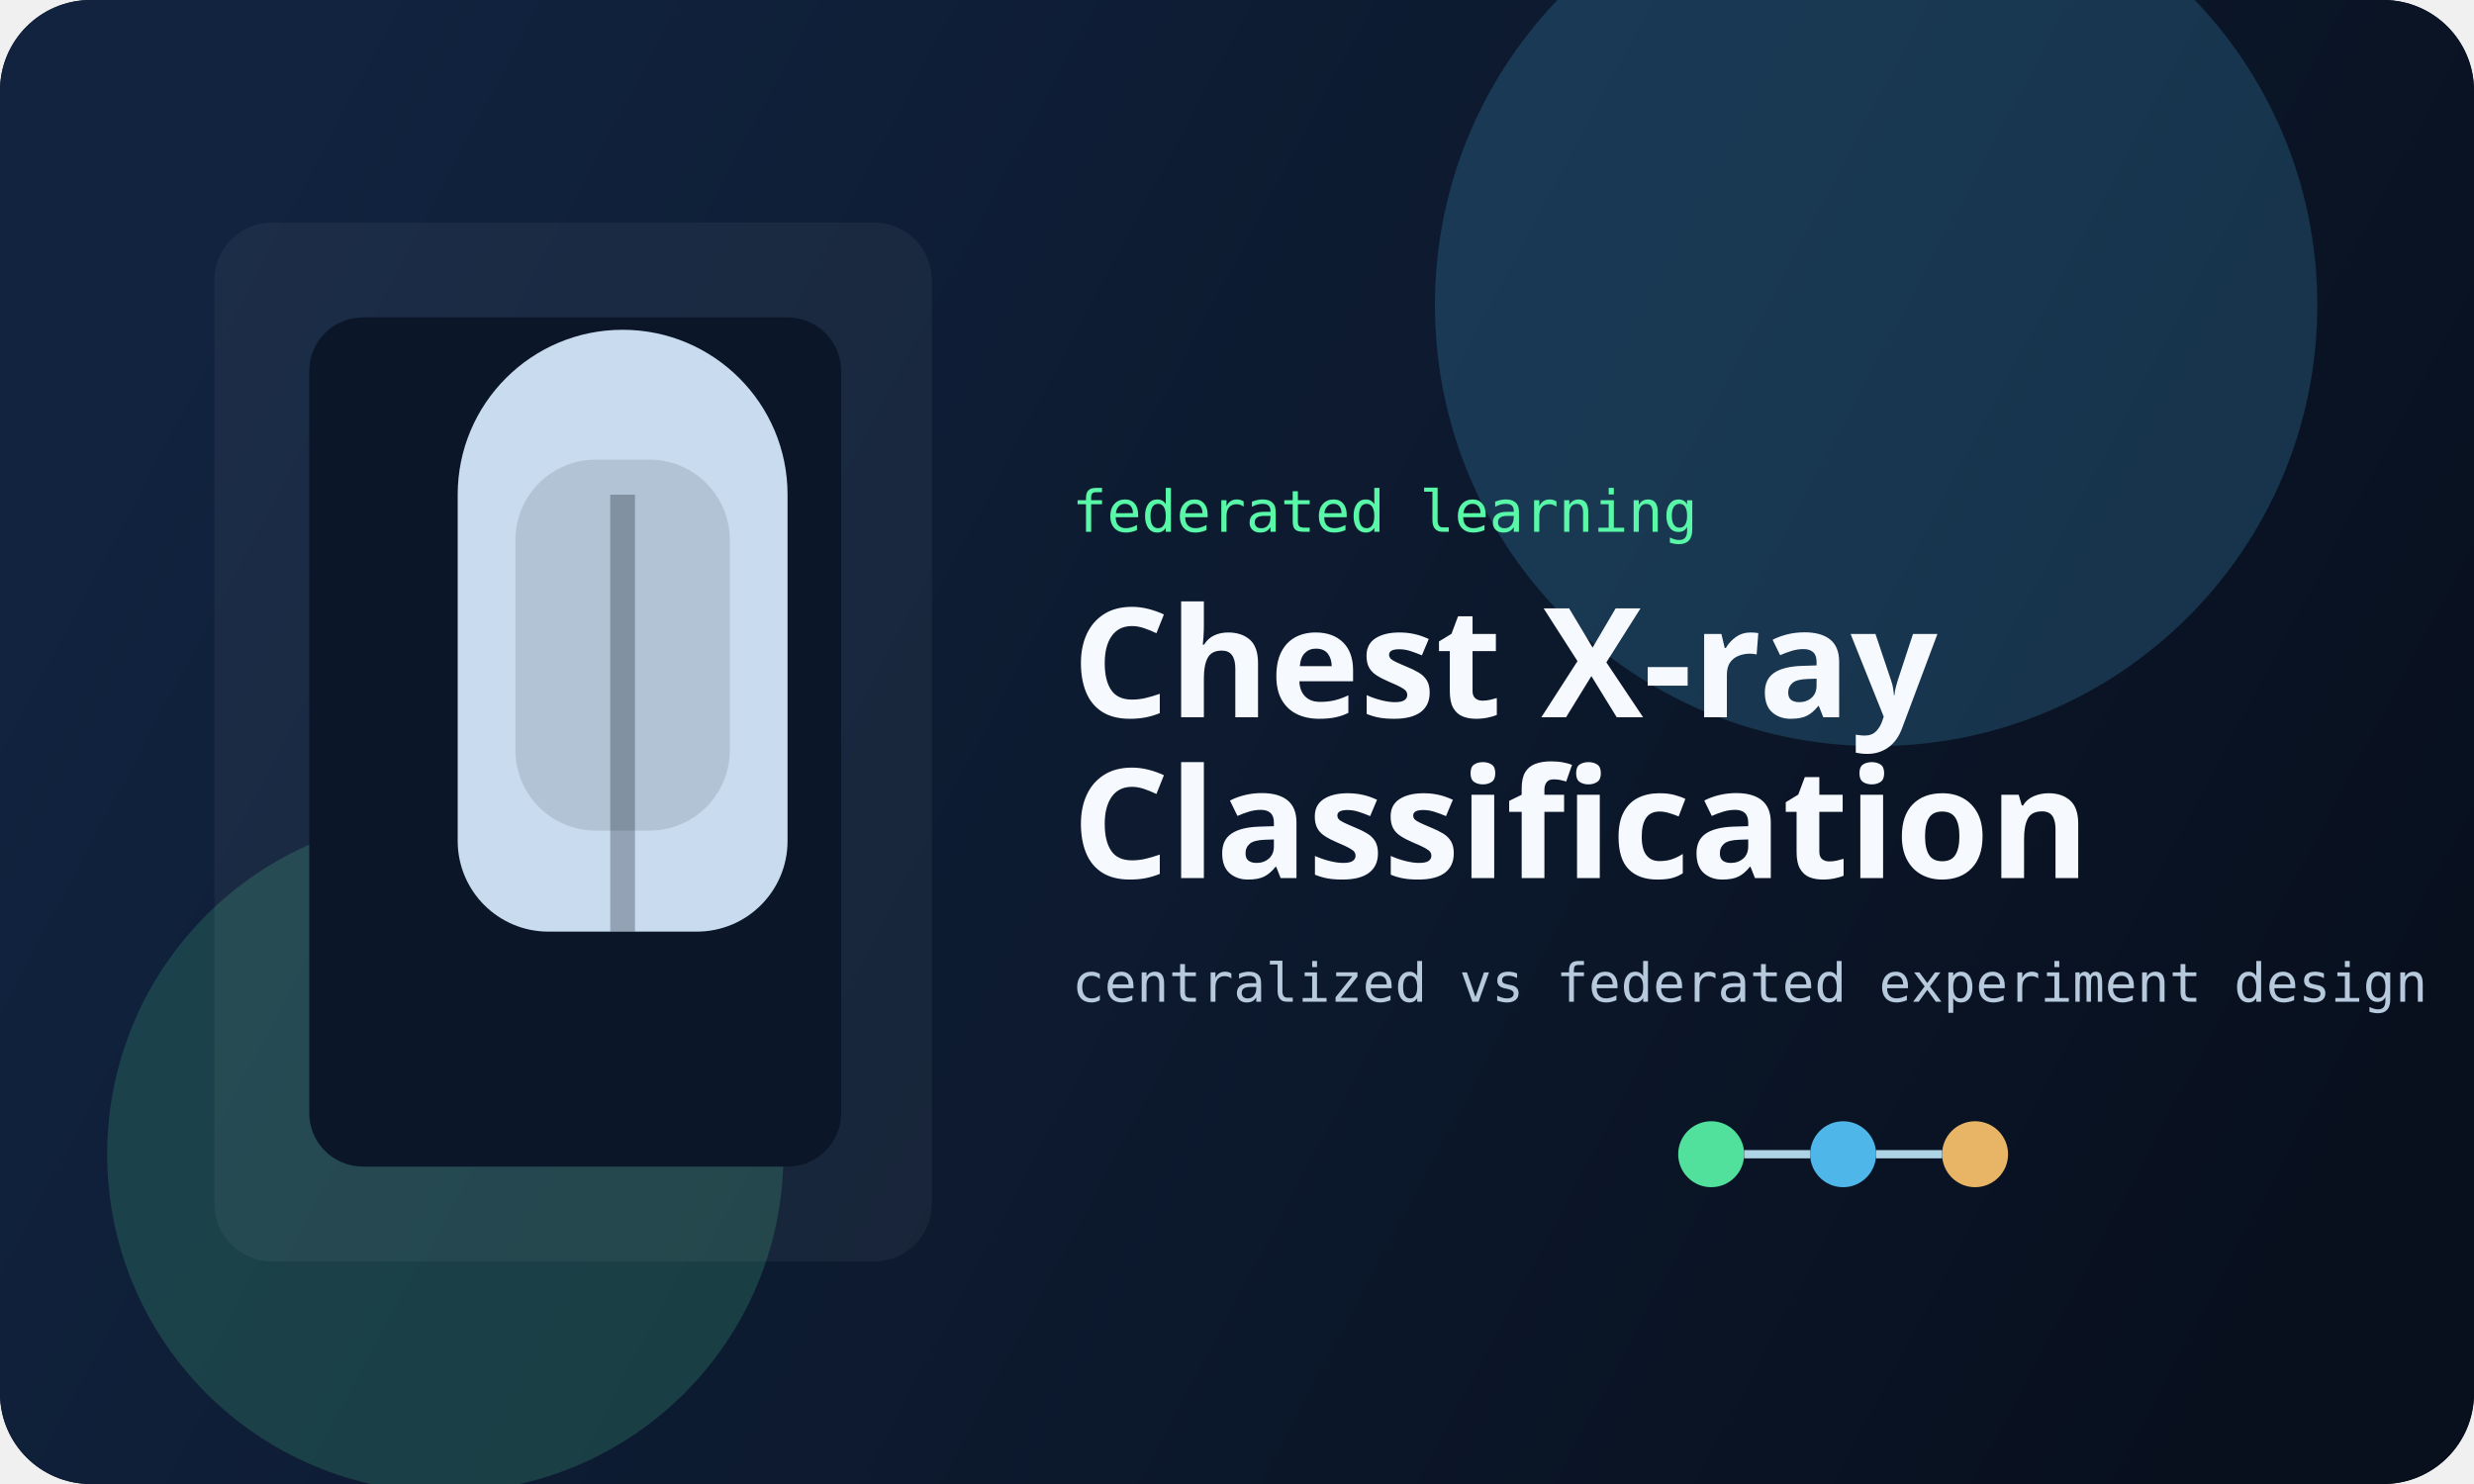
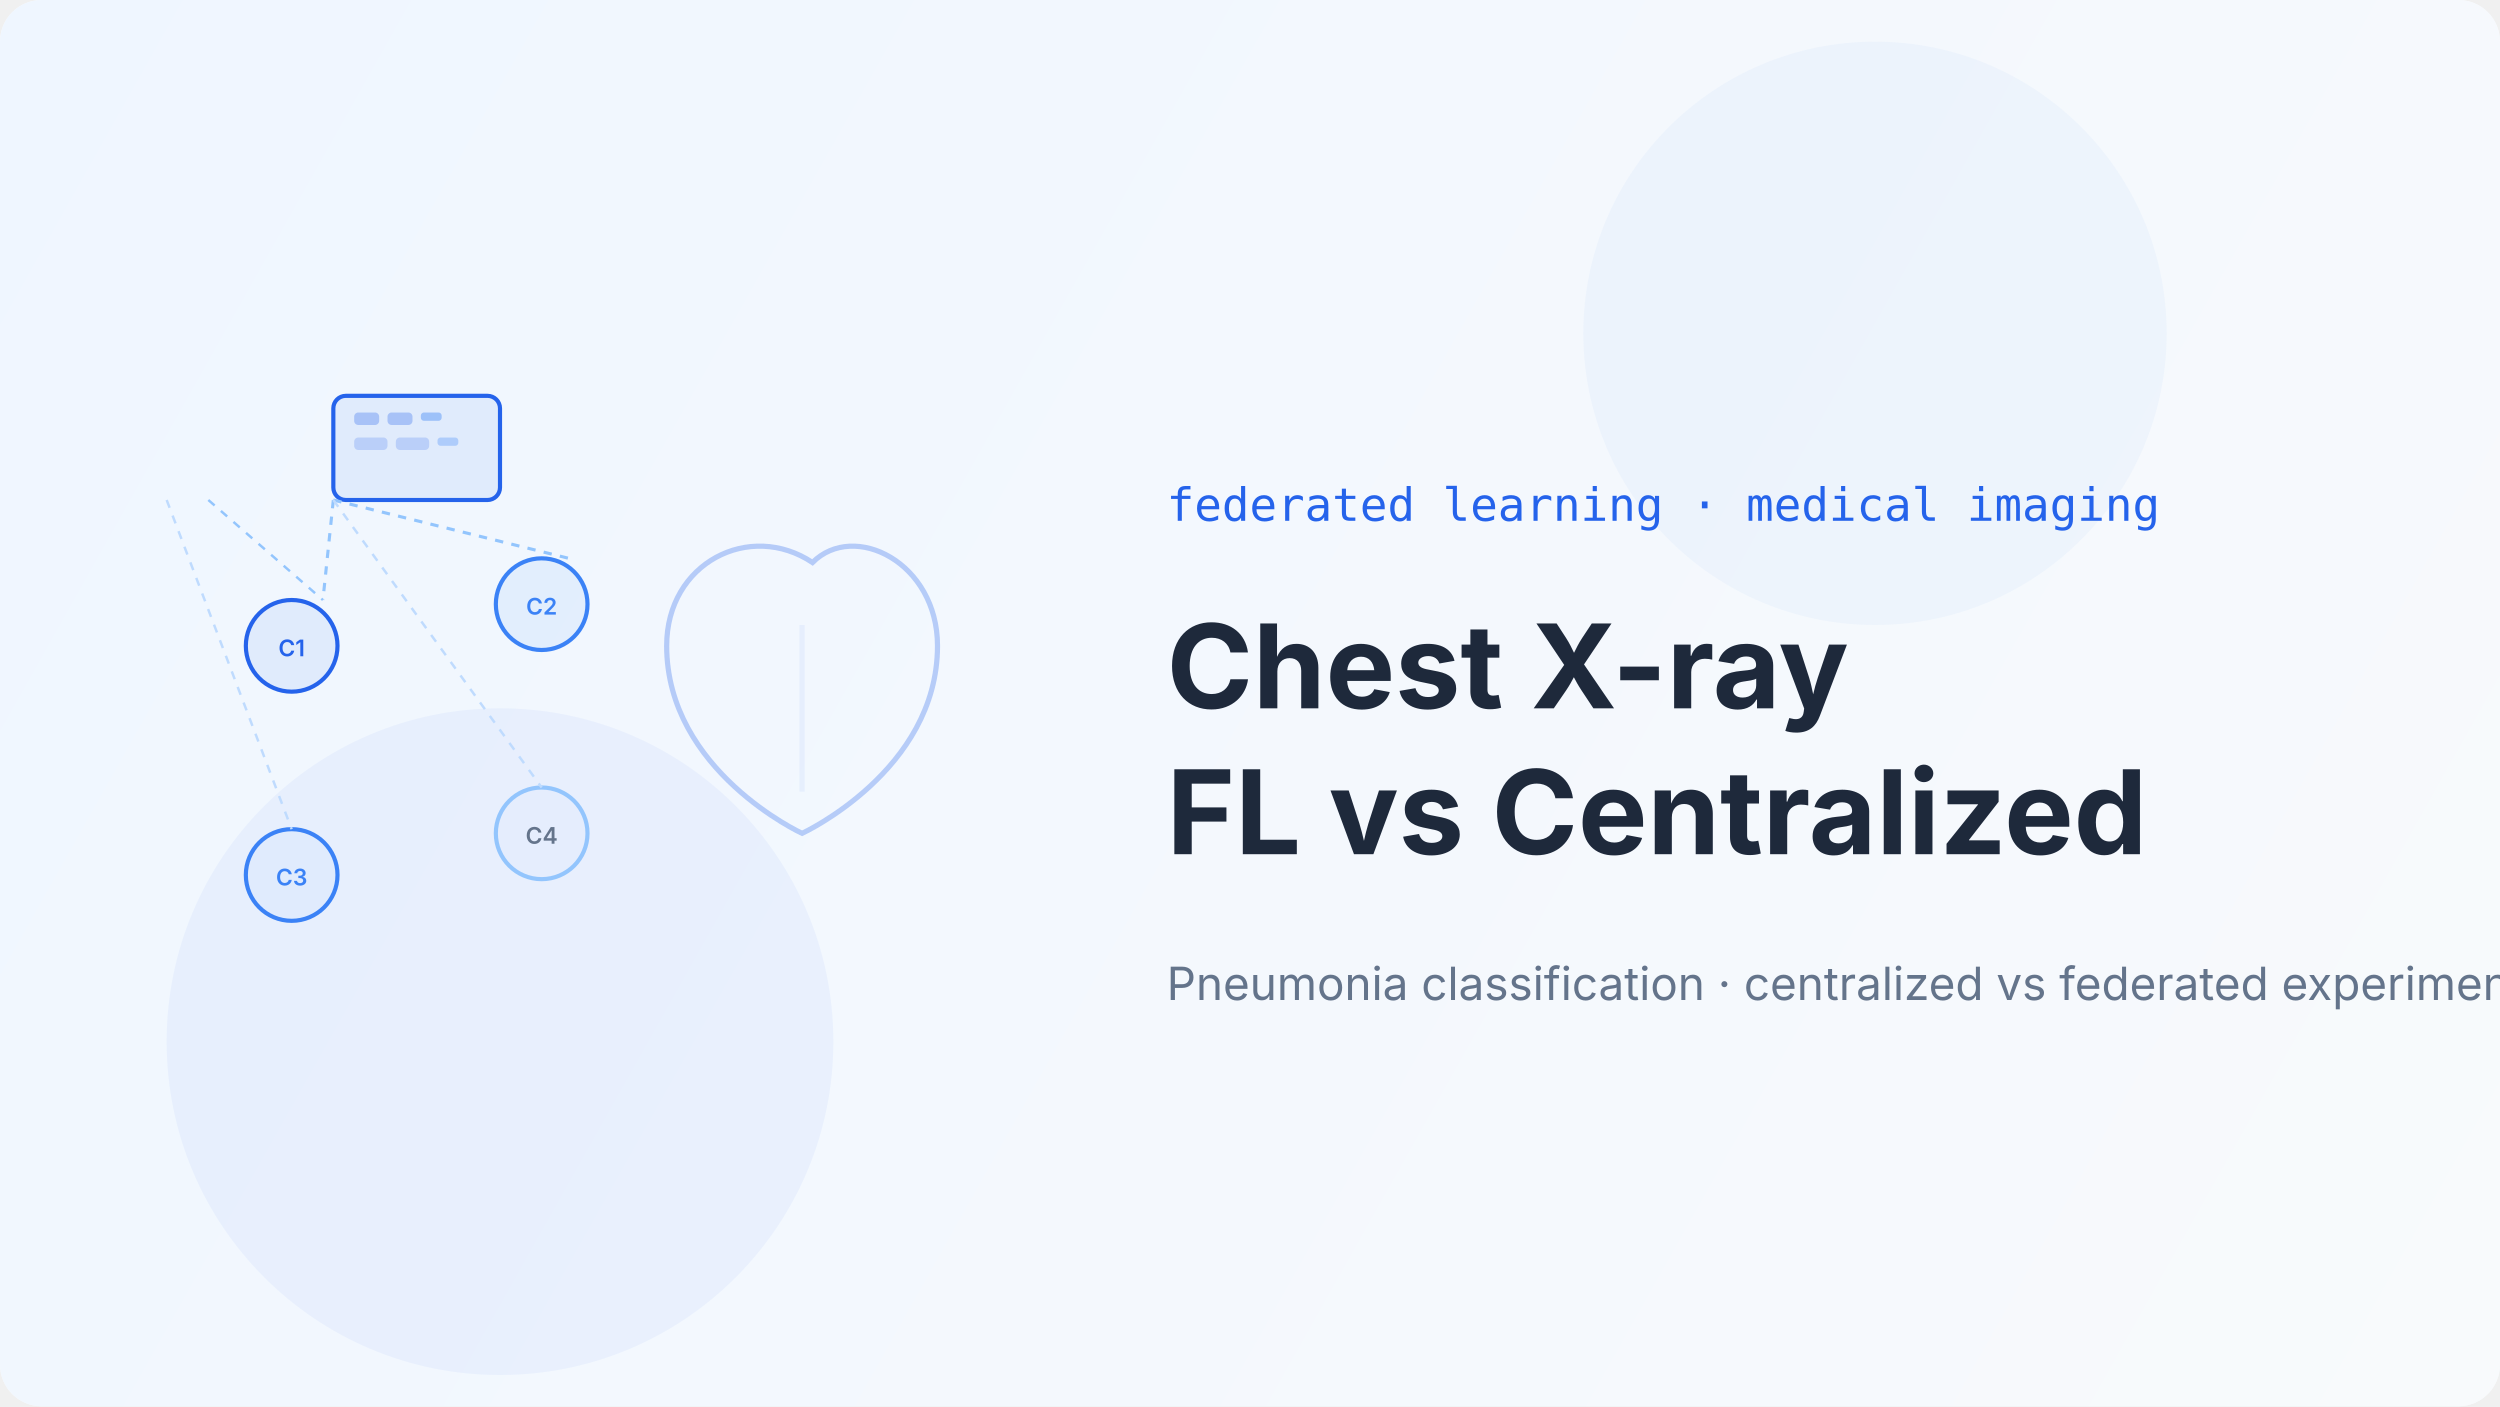
- <svg xmlns="http://www.w3.org/2000/svg" width="1200" height="720" viewBox="0 0 1200 720" fill="none">
-   <rect width="1200" height="720" rx="44" fill="#09111E" />
-   <rect width="1200" height="720" rx="44" fill="url(#bg)" />
-   <circle cx="910" cy="148" r="214" fill="#56C8FF" fill-opacity="0.18" />
-   <circle cx="216" cy="560" r="164" fill="#59F7A8" fill-opacity="0.16" />
-   <rect x="104" y="108" width="348" height="504" rx="28" fill="#FFFFFF" fill-opacity="0.05" />
-   <rect x="150" y="154" width="258" height="412" rx="26" fill="#0B1628" />
-   <path d="M222 240C222 195.817 257.817 160 302 160C346.183 160 382 195.817 382 240V408C382 432.301 362.301 452 338 452H266C241.699 452 222 432.301 222 408V240Z" fill="#D9ECFF" fill-opacity="0.92" />
-   <path d="M302 240V452" stroke="#08111E" stroke-opacity="0.28" stroke-width="12" />
-   <path d="M250 262C250 240.46 267.46 223 289 223H315C336.54 223 354 240.46 354 262V364C354 385.54 336.54 403 315 403H289C267.46 403 250 385.54 250 364V262Z" fill="#08111E" fill-opacity="0.12" />
-   <text x="520" y="258" fill="#59F7A8" font-family="'IBM Plex Mono', monospace" font-size="28">federated learning</text>
-   <text x="520" y="348" fill="#F6FAFF" font-family="'Manrope', sans-serif" font-size="74" font-weight="800">Chest X-ray</text>
-   <text x="520" y="426" fill="#F6FAFF" font-family="'Manrope', sans-serif" font-size="74" font-weight="800">Classification</text>
-   <text x="520" y="486" fill="#B7C9DD" font-family="'IBM Plex Mono', monospace" font-size="26">centralized vs federated experiment design</text>
-   <g opacity="0.9">
-     <circle cx="830" cy="560" r="16" fill="#59F7A8" />
-     <circle cx="894" cy="560" r="16" fill="#56C8FF" />
-     <circle cx="958" cy="560" r="16" fill="#FFC76D" />
-     <path d="M846 560H878" stroke="#BFE8FA" stroke-width="4" />
-     <path d="M910 560H942" stroke="#BFE8FA" stroke-width="4" />
+ <svg xmlns="http://www.w3.org/2000/svg" width="1200" height="675" viewBox="0 0 1200 675" fill="none">
+   <rect width="1200" height="675" rx="20" fill="#f8fafc" />
+   <rect width="1200" height="675" rx="20" fill="url(#bg)" />
+   <circle cx="240" cy="500" r="160" fill="#2563eb" fill-opacity="0.05" />
+   <circle cx="900" cy="160" r="140" fill="#3b82f6" fill-opacity="0.04" />
+   <g transform="translate(140, 180)">
+     <rect x="20" y="10" width="80" height="50" rx="6" fill="#2563eb" fill-opacity="0.08" stroke="#2563eb" stroke-width="2" />
+     <rect x="30" y="18" width="12" height="6" rx="2" fill="#2563eb" fill-opacity="0.3" />
+     <rect x="46" y="18" width="12" height="6" rx="2" fill="#2563eb" fill-opacity="0.3" />
+     <rect x="62" y="18" width="10" height="4" rx="1.5" fill="#3b82f6" fill-opacity="0.4" />
+     <rect x="30" y="30" width="16" height="6" rx="2" fill="#2563eb" fill-opacity="0.2" />
+     <rect x="50" y="30" width="16" height="6" rx="2" fill="#2563eb" fill-opacity="0.2" />
+     <rect x="70" y="30" width="10" height="4" rx="1.5" fill="#3b82f6" fill-opacity="0.3" />
  </g>
+   <circle cx="140" cy="310" r="22" fill="#2563eb" fill-opacity="0.08" stroke="#2563eb" stroke-width="2" />
+   <text x="140" y="315" text-anchor="middle" fill="#2563eb" font-family="'Inter', sans-serif" font-size="11" font-weight="600">C1</text>
+   <circle cx="260" cy="290" r="22" fill="#3b82f6" fill-opacity="0.08" stroke="#3b82f6" stroke-width="2" />
+   <text x="260" y="295" text-anchor="middle" fill="#3b82f6" font-family="'Inter', sans-serif" font-size="11" font-weight="600">C2</text>
+   <circle cx="140" cy="420" r="22" fill="#93c5fd" fill-opacity="0.08" stroke="#3b82f6" stroke-width="2" />
+   <text x="140" y="425" text-anchor="middle" fill="#3b82f6" font-family="'Inter', sans-serif" font-size="11" font-weight="600">C3</text>
+   <circle cx="260" cy="400" r="22" fill="#bfdbfe" fill-opacity="0.08" stroke="#93c5fd" stroke-width="2" />
+   <text x="260" y="405" text-anchor="middle" fill="#64748b" font-family="'Inter', sans-serif" font-size="11" font-weight="600">C4</text>
+   <line x1="160" y1="240" x2="155" y2="288" stroke="#93c5fd" stroke-width="1.5" stroke-dasharray="4 4" />
+   <line x1="100" y1="240" x2="155" y2="288" stroke="#93c5fd" stroke-width="1.2" stroke-dasharray="4 4" />
+   <line x1="160" y1="240" x2="273" y2="268" stroke="#93c5fd" stroke-width="1.5" stroke-dasharray="4 4" />
+   <line x1="80" y1="240" x2="140" y2="398" stroke="#bfdbfe" stroke-width="1.2" stroke-dasharray="4 4" />
+   <line x1="160" y1="240" x2="260" y2="378" stroke="#bfdbfe" stroke-width="1.2" stroke-dasharray="4 4" />
+   <g transform="translate(300, 250)" fill="none" stroke="#2563eb" stroke-width="2.5" opacity="0.3">
+     <path d="M20 60 C20 20 60 0 90 20 C110 0 150 20 150 60 C150 120 85 150 85 150 C85 150 20 120 20 60Z" />
+     <line x1="85" y1="50" x2="85" y2="130" stroke-opacity="0.2" />
+   </g>
+   <text x="560" y="250" fill="#2563eb" font-family="'JetBrains Mono', monospace" font-size="22" font-weight="500">federated learning · medical imaging</text>
+   <text x="560" y="340" fill="#1e293b" font-family="'Inter', sans-serif" font-size="56" font-weight="700">Chest X-ray</text>
+   <text x="560" y="410" fill="#1e293b" font-family="'Inter', sans-serif" font-size="56" font-weight="700">FL vs Centralized</text>
+   <text x="560" y="480" fill="#64748b" font-family="'Inter', sans-serif" font-size="22">Pneumonia classification · centralized vs federated experiment design</text>
  <defs>
-     <linearGradient id="bg" x1="104" y1="108" x2="1100" y2="640" gradientUnits="userSpaceOnUse">
-       <stop stop-color="#11233F" />
-       <stop offset="1" stop-color="#08101E" />
+     <linearGradient id="bg" x1="0" y1="0" x2="1200" y2="675" gradientUnits="userSpaceOnUse">
+       <stop stop-color="#eff6ff" />
+       <stop offset="1" stop-color="#f8fafc" />
    </linearGradient>
  </defs>
</svg>
